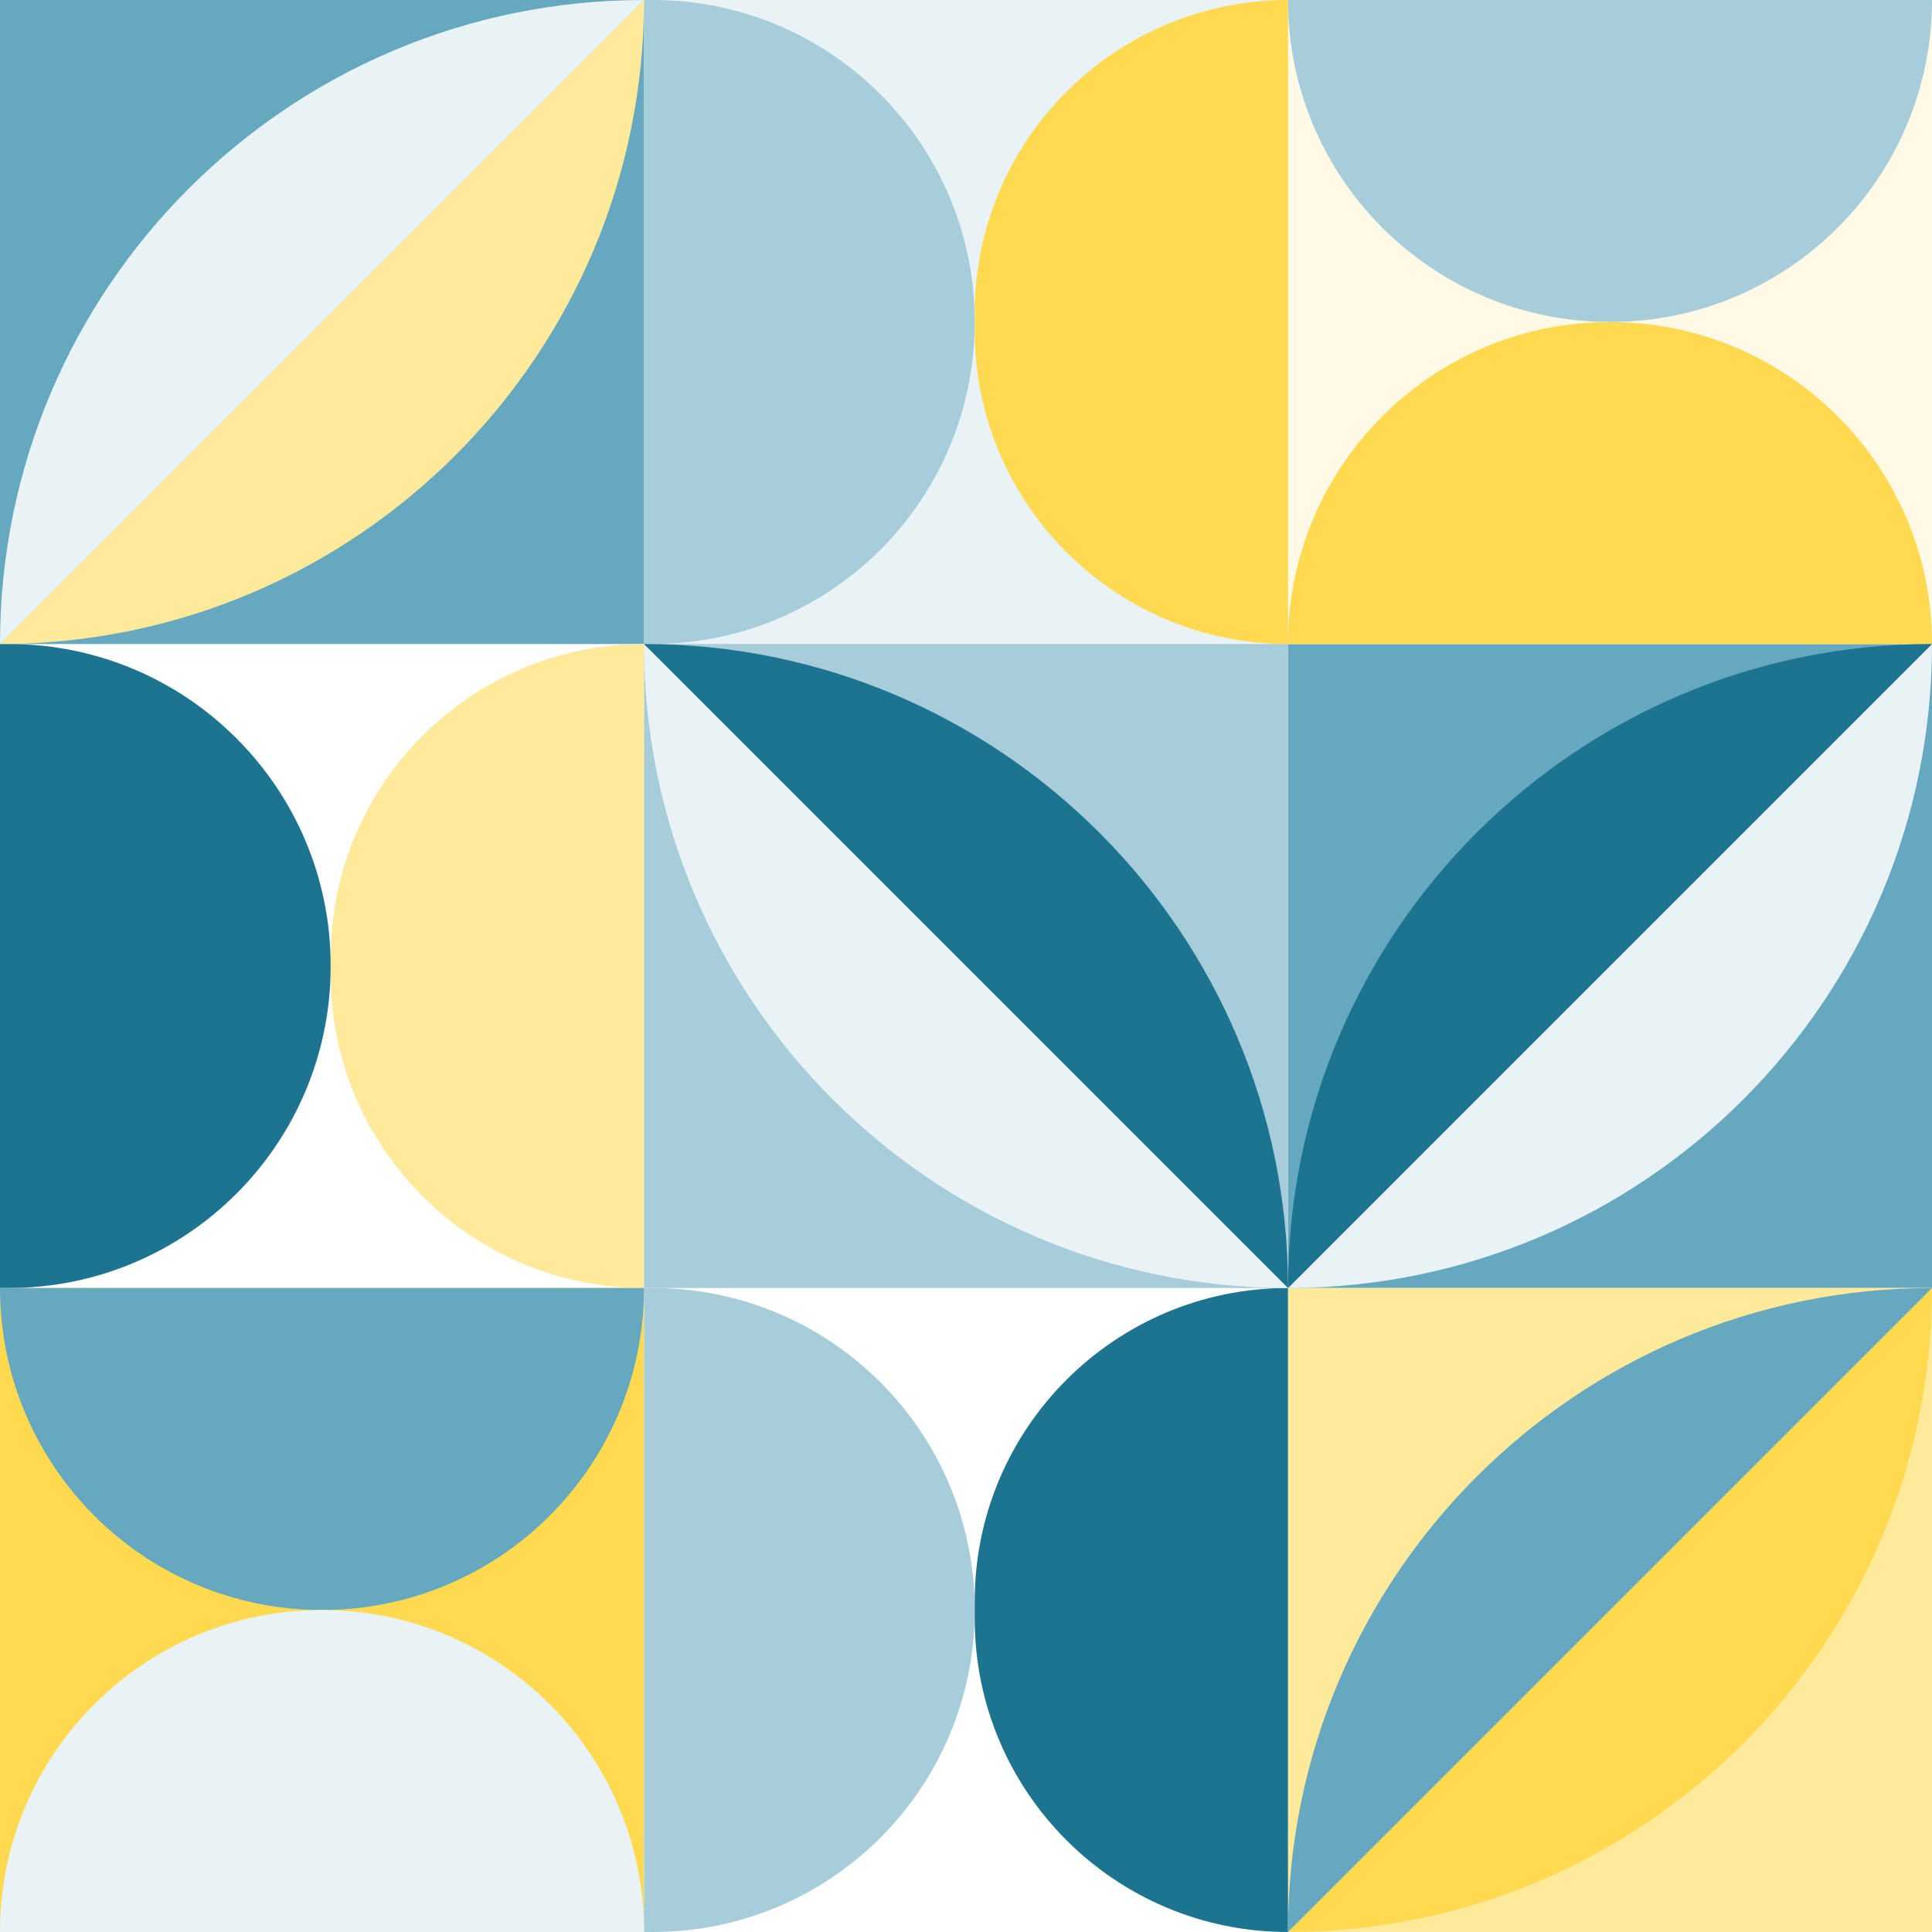
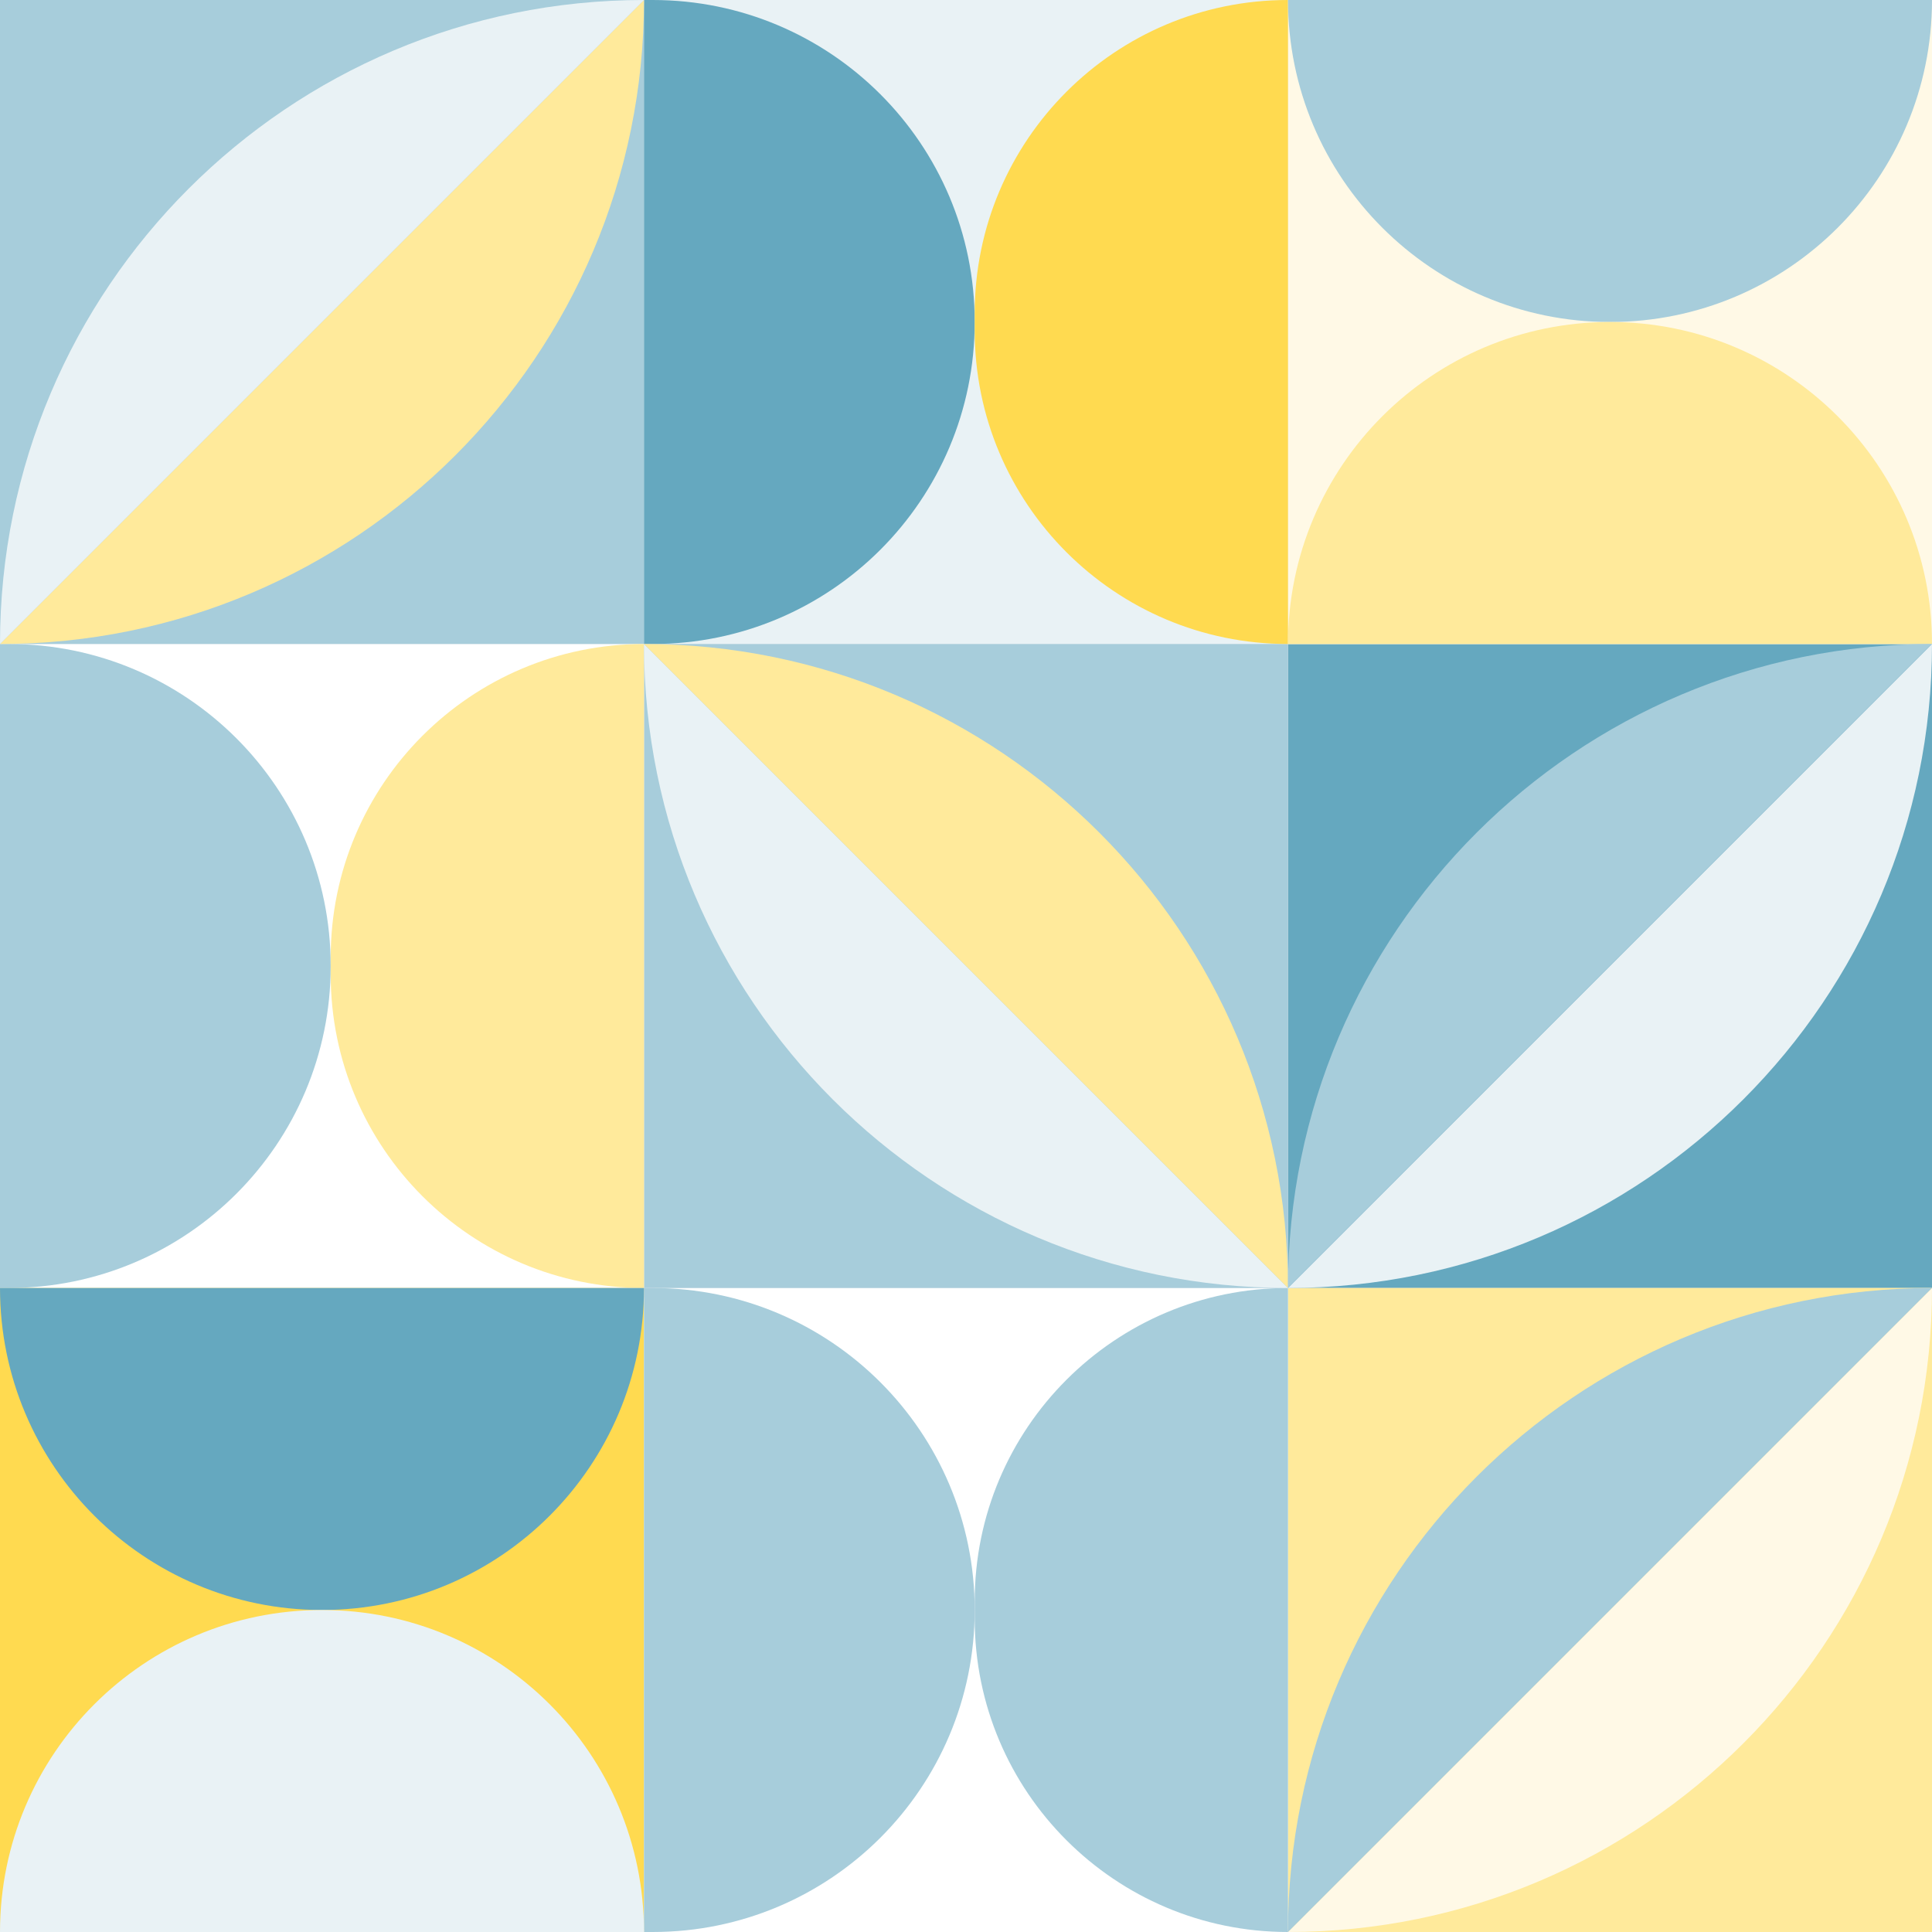
<svg xmlns="http://www.w3.org/2000/svg" id="Layer_9" viewBox="0 0 111 111">
  <rect x="74" y="37" width="37" height="37" style="fill:#65a8bf;" />
  <rect x="37" y="74" width="37" height="37" style="fill:#fff;" />
  <rect y="37" width="37" height="37" style="fill:#fff;" />
  <rect x="37" width="37" height="37" style="fill:#e9f2f5;" />
  <rect y="74" width="37" height="37" style="fill:#ffda50;" />
  <rect x="74" y="74" width="37" height="37" style="fill:#ffea9b;" />
  <rect x="37" y="37" width="37" height="37" style="fill:#a7cddb;" />
-   <rect width="37" height="37" style="fill:#65a8bf;" />
+   <rect width="37" height="37" style="fill:#a7cddb;" />
  <rect x="74" width="37" height="37" style="fill:#fff9e6;" />
  <path d="M37,111v-37h.5c10.22,0,18.5,8.28,18.5,18.5s-8.28,18.5-18.5,18.5h-.5Z" style="fill:#a7cddb;" />
-   <path d="M0,74v-37h.5c10.22,0,18.5,8.28,18.5,18.5S10.72,74,.5,74h-.5Z" style="fill:#1d7491;" />
-   <path d="M37,37V0h.5c10.22,0,18.5,8.28,18.5,18.5s-8.28,18.5-18.5,18.5h-.5Z" style="fill:#a7cddb;" />
-   <path d="M74,111v-37c-9.94,0-18,8.06-18,18v1c0,9.94,8.06,18,18,18Z" style="fill:#1d7491;" />
+   <path d="M0,74v-37h.5c10.22,0,18.5,8.28,18.5,18.5S10.72,74,.5,74h-.5Z" style="fill:#a7cddb;" />
+   <path d="M37,37V0h.5c10.22,0,18.5,8.28,18.5,18.5s-8.28,18.5-18.5,18.5h-.5Z" style="fill:#65a8bf;" />
+   <path d="M74,111v-37c-9.94,0-18,8.06-18,18v1c0,9.94,8.06,18,18,18Z" style="fill:#a7cddb;" />
  <path d="M37,74v-37c-9.94,0-18,8.06-18,18v1c0,9.94,8.06,18,18,18Z" style="fill:#ffea9b;" />
  <path d="M74,37V0c-9.94,0-18,8.06-18,18v1c0,9.94,8.06,18,18,18Z" style="fill:#ffda50;" />
  <path d="M37,74c0,10.22-8.28,18.5-18.5,18.5S0,84.22,0,74c42.84,0,8.28,0,18.5,0s-18.5,0,18.5,0Z" style="fill:#65a8bf;" />
  <path d="M0,111c0-10.22,8.28-18.5,18.5-18.5s18.5,8.28,18.5,18.5c-42.84,0-8.28,0-18.5,0s18.5,0-18.5,0Z" style="fill:#e9f2f5;" />
  <path d="M111,0c0,10.22-8.28,18.5-18.5,18.5S74,10.22,74,0c42.84,0,8.28,0,18.5,0s-18.5,0,18.5,0Z" style="fill:#a7cddb;" />
-   <path d="M74,37c0-10.22,8.28-18.5,18.5-18.5s18.5,8.28,18.5,18.5c-42.84,0-8.28,0-18.5,0s18.5,0-18.5,0Z" style="fill:#ffda50;" />
+   <path d="M74,37c0-10.22,8.28-18.5,18.5-18.5s18.5,8.28,18.5,18.5c-42.84,0-8.28,0-18.5,0s18.5,0-18.5,0Z" style="fill:#ffea9b;" />
  <path d="M37,0L0,37c20.43,0,37-16.57,37-37Z" style="fill:#ffea9b;" />
-   <path d="M111,74l-37,37c20.43,0,37-16.57,37-37Z" style="fill:#ffda50;" />
+   <path d="M111,74l-37,37c20.43,0,37-16.57,37-37Z" style="fill:#fff9e6;" />
  <path d="M37,37l37,37c-20.43,0-37-16.57-37-37Z" style="fill:#e9f2f5;" />
  <path d="M111,37l-37,37c20.43,0,37-16.57,37-37Z" style="fill:#e9f2f5;" />
  <path d="M37,0L0,37C0,16.57,16.57,0,37,0Z" style="fill:#e9f2f5;" />
-   <path d="M111,74l-37,37c0-20.43,16.57-37,37-37Z" style="fill:#65a8bf;" />
-   <path d="M37,37l37,37c0-20.43-16.57-37-37-37Z" style="fill:#1d7491;" />
-   <path d="M111,37l-37,37c0-20.43,16.57-37,37-37Z" style="fill:#1d7491;" />
+   <path d="M111,74l-37,37c0-20.43,16.57-37,37-37Z" style="fill:#a7cddb;" />
+   <path d="M37,37l37,37c0-20.43-16.57-37-37-37Z" style="fill:#ffea9b;" />
+   <path d="M111,37l-37,37c0-20.43,16.57-37,37-37Z" style="fill:#a7cddb;" />
</svg>
